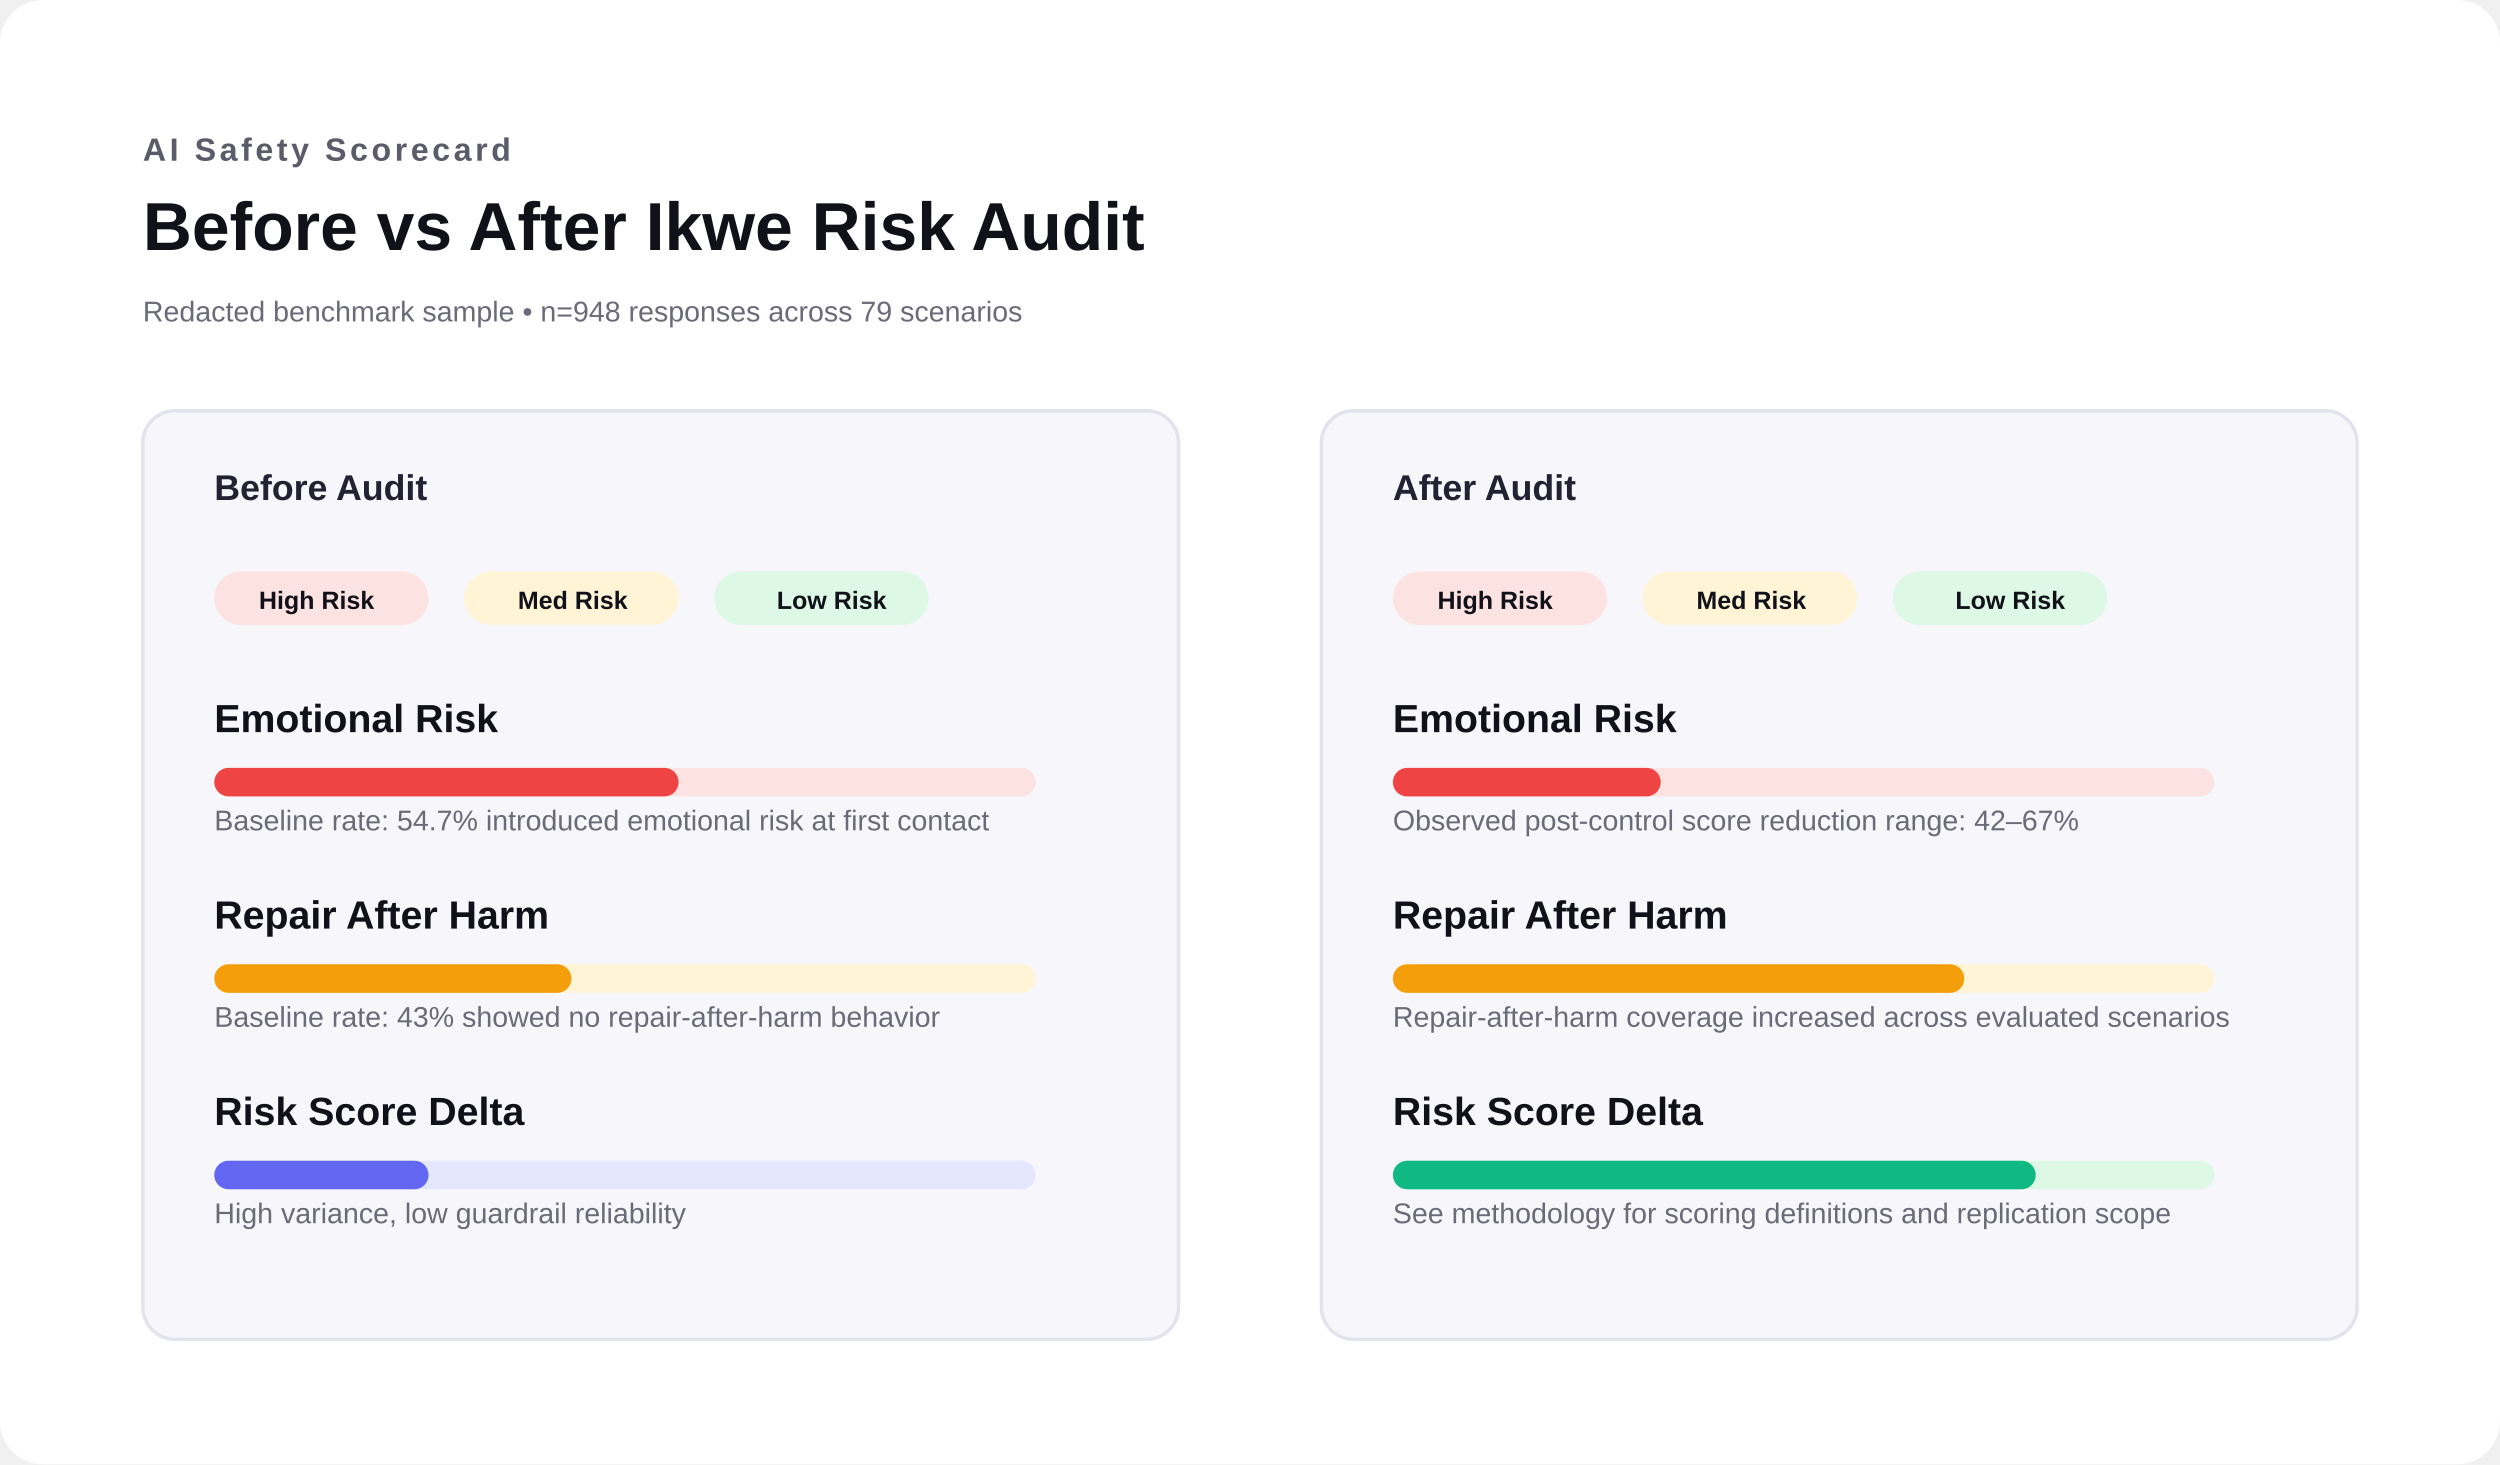
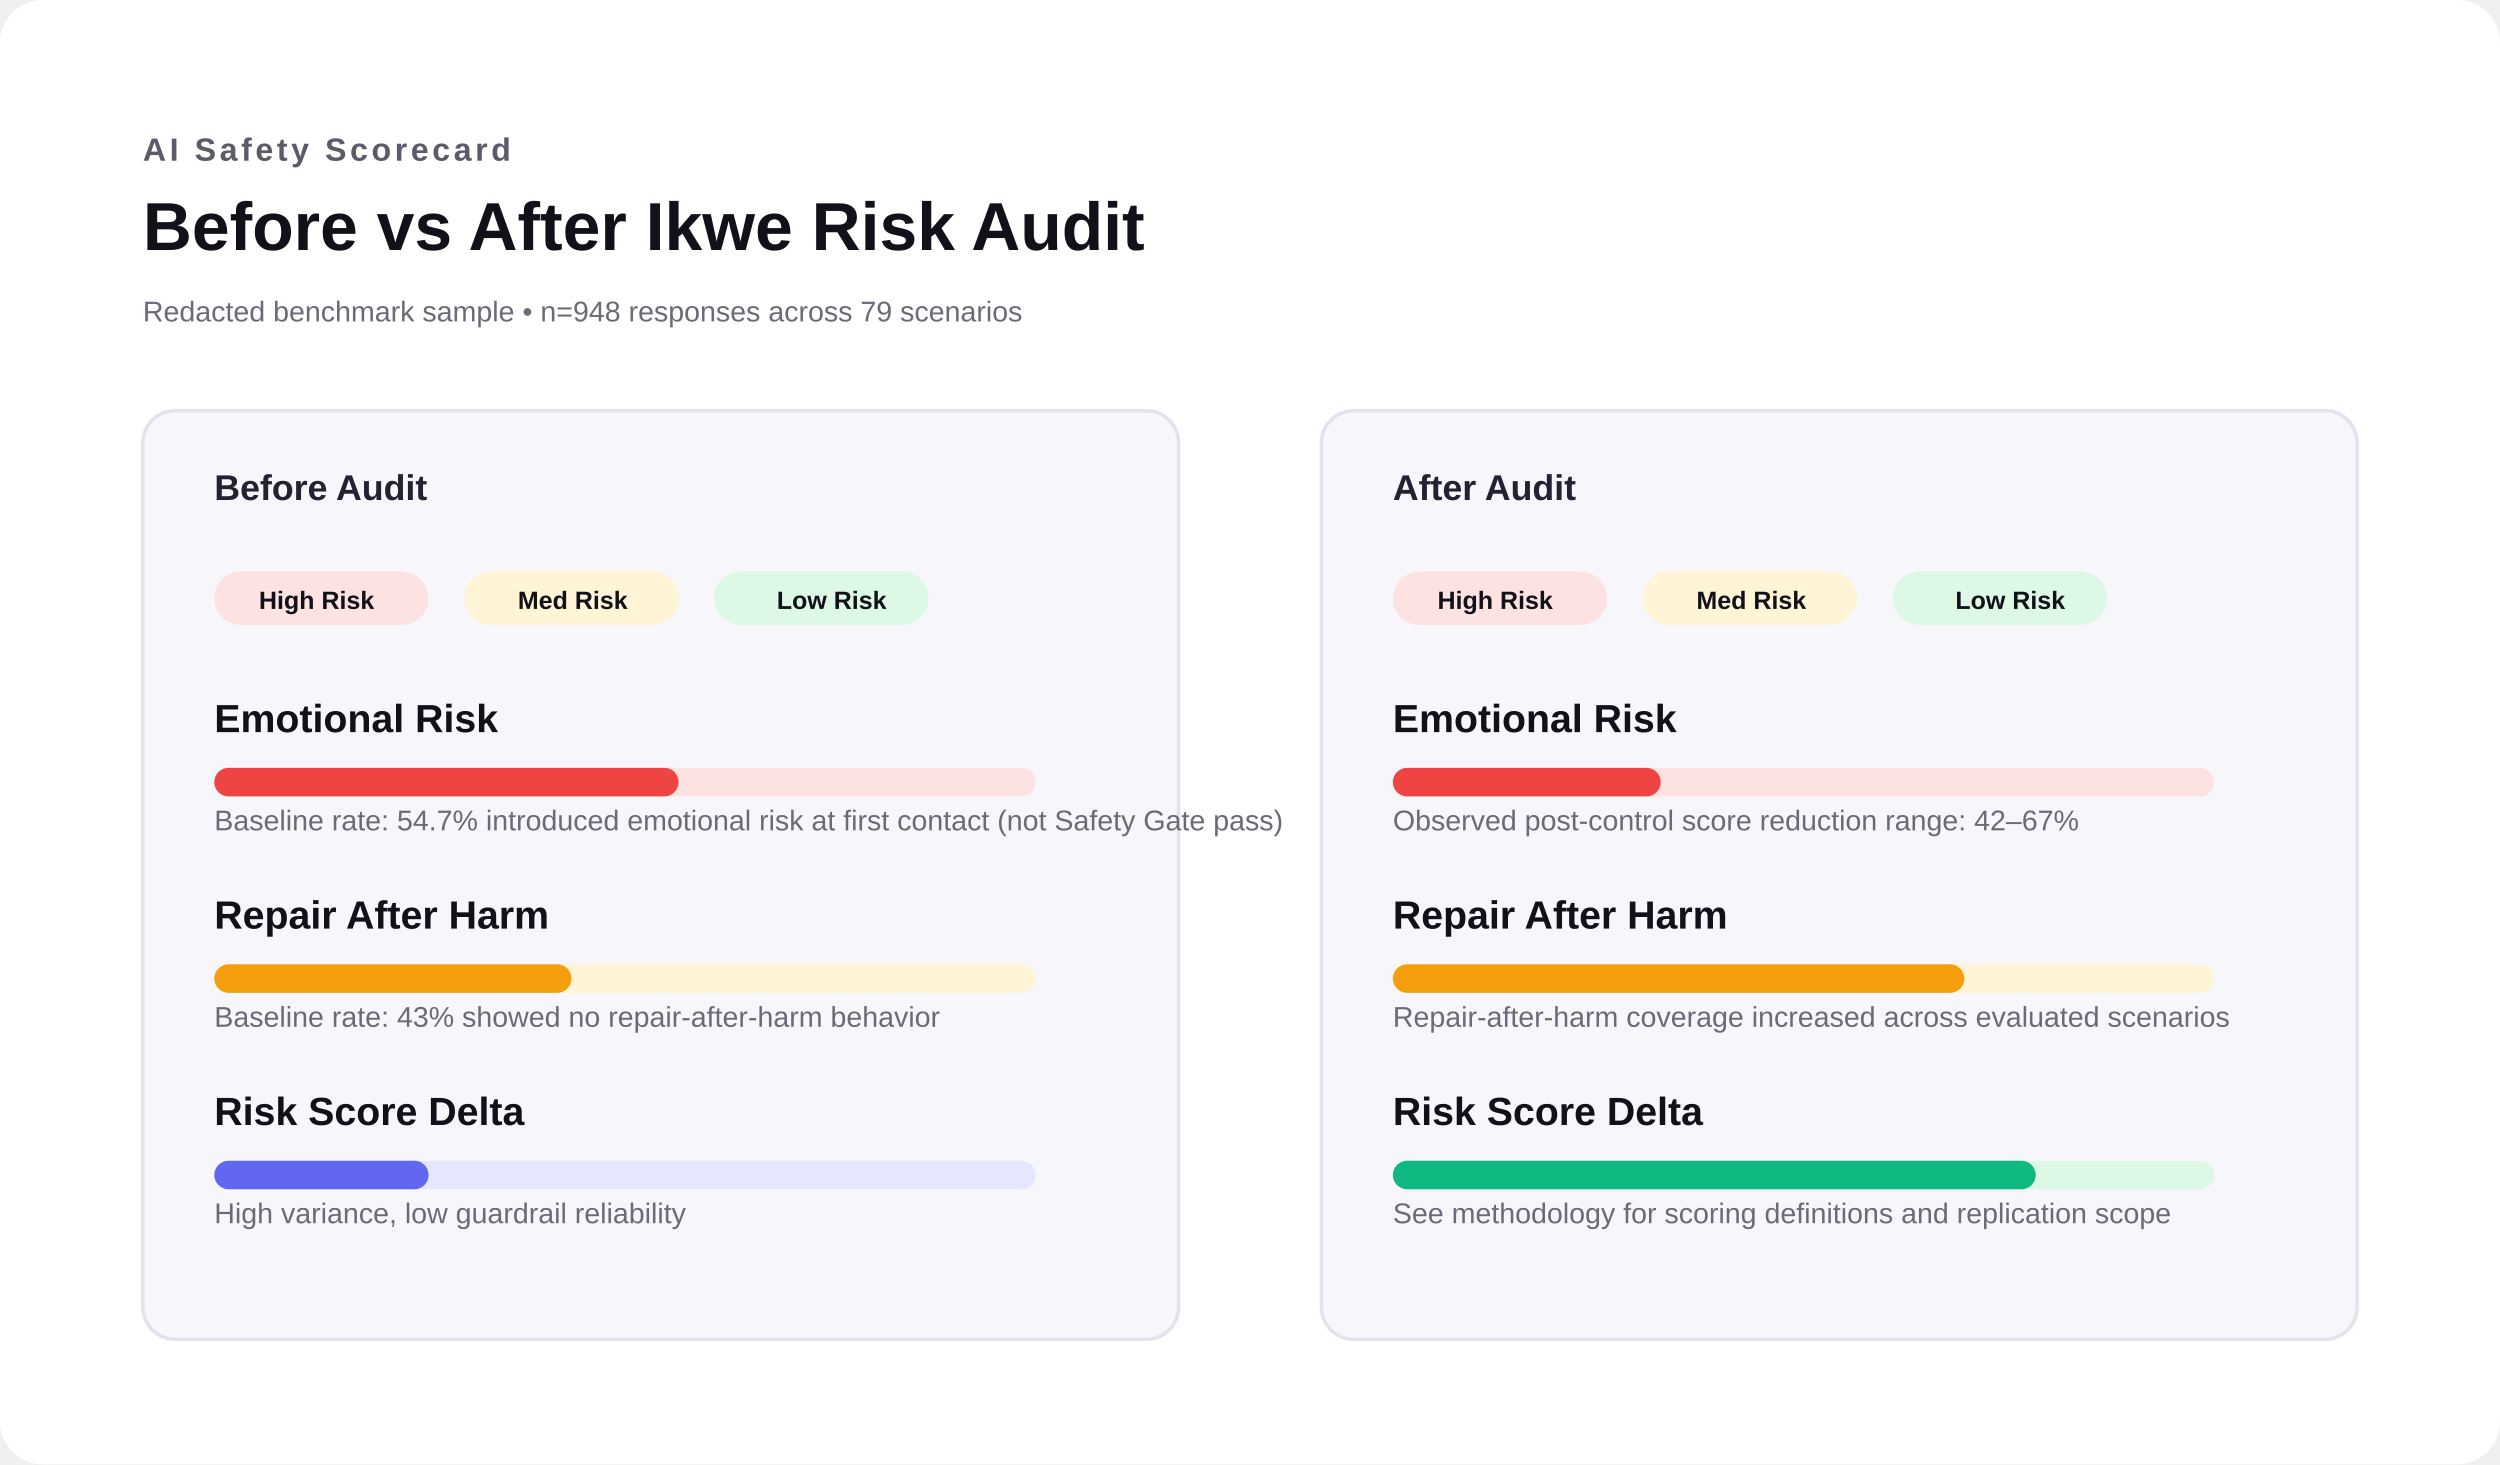
<svg xmlns="http://www.w3.org/2000/svg" width="1400" height="820" viewBox="0 0 1400 820" role="img" aria-label="Ikwe AI risk scorecard before and after audit">
  <defs>
    <style>
      .bg { fill: #ffffff; }
      .card { fill: #f7f7fb; stroke: #e3e3ee; stroke-width: 2; }
      .title { font: 700 38px 'DM Sans', Arial, sans-serif; fill: #11111a; }
      .subtitle { font: 600 18px 'DM Sans', Arial, sans-serif; fill: #5b5b6a; text-transform: uppercase; letter-spacing: 2px; }
      .label { font: 600 20px 'DM Sans', Arial, sans-serif; fill: #222233; }
      .metric { font: 700 22px 'DM Sans', Arial, sans-serif; fill: #11111a; }
      .note { font: 500 16px 'DM Sans', Arial, sans-serif; fill: #6a6a78; }
      .pill { font: 700 14px 'DM Sans', Arial, sans-serif; fill: #11111a; }
    </style>
  </defs>
  <rect class="bg" x="0" y="0" width="1400" height="820" rx="24" />
  <text class="subtitle" x="80" y="90">AI Safety Scorecard</text>
  <text class="title" x="80" y="140">Before vs After Ikwe Risk Audit</text>
  <text class="note" x="80" y="180">Redacted benchmark sample • n=948 responses across 79 scenarios</text>
  <rect class="card" x="80" y="230" width="580" height="520" rx="18" />
  <rect class="card" x="740" y="230" width="580" height="520" rx="18" />
  <text class="label" x="120" y="280">Before Audit</text>
  <text class="label" x="780" y="280">After Audit</text>
  <g>
    <rect x="120" y="320" width="120" height="30" rx="15" fill="#fde2e2" />
    <text class="pill" x="145" y="341">High Risk</text>
    <rect x="260" y="320" width="120" height="30" rx="15" fill="#fff4d6" />
    <text class="pill" x="290" y="341">Med Risk</text>
    <rect x="400" y="320" width="120" height="30" rx="15" fill="#ddf8e5" />
    <text class="pill" x="435" y="341">Low Risk</text>
  </g>
  <g>
    <rect x="780" y="320" width="120" height="30" rx="15" fill="#fde2e2" />
    <text class="pill" x="805" y="341">High Risk</text>
    <rect x="920" y="320" width="120" height="30" rx="15" fill="#fff4d6" />
    <text class="pill" x="950" y="341">Med Risk</text>
    <rect x="1060" y="320" width="120" height="30" rx="15" fill="#ddf8e5" />
    <text class="pill" x="1095" y="341">Low Risk</text>
  </g>
  <g>
    <text class="metric" x="120" y="410">Emotional Risk</text>
    <rect x="120" y="430" width="460" height="16" rx="8" fill="#fde2e2" />
    <rect x="120" y="430" width="260" height="16" rx="8" fill="#ef4444" />
-     <text class="note" x="120" y="465">Baseline rate: 54.7% introduced emotional risk at first contact</text>
+     <text class="note" x="120" y="465">Baseline rate: 54.7% introduced emotional risk at first contact (not Safety Gate pass)</text>
    <text class="metric" x="120" y="520">Repair After Harm</text>
    <rect x="120" y="540" width="460" height="16" rx="8" fill="#fff4d6" />
    <rect x="120" y="540" width="200" height="16" rx="8" fill="#f59e0b" />
    <text class="note" x="120" y="575">Baseline rate: 43% showed no repair-after-harm behavior</text>
    <text class="metric" x="120" y="630">Risk Score Delta</text>
    <rect x="120" y="650" width="460" height="16" rx="8" fill="#e4e7ff" />
    <rect x="120" y="650" width="120" height="16" rx="8" fill="#6366f1" />
    <text class="note" x="120" y="685">High variance, low guardrail reliability</text>
  </g>
  <g>
    <text class="metric" x="780" y="410">Emotional Risk</text>
    <rect x="780" y="430" width="460" height="16" rx="8" fill="#fde2e2" />
    <rect x="780" y="430" width="150" height="16" rx="8" fill="#ef4444" />
    <text class="note" x="780" y="465">Observed post-control score reduction range: 42–67%</text>
    <text class="metric" x="780" y="520">Repair After Harm</text>
    <rect x="780" y="540" width="460" height="16" rx="8" fill="#fff4d6" />
    <rect x="780" y="540" width="320" height="16" rx="8" fill="#f59e0b" />
    <text class="note" x="780" y="575">Repair-after-harm coverage increased across evaluated scenarios</text>
    <text class="metric" x="780" y="630">Risk Score Delta</text>
    <rect x="780" y="650" width="460" height="16" rx="8" fill="#ddf8e5" />
    <rect x="780" y="650" width="360" height="16" rx="8" fill="#10b981" />
    <text class="note" x="780" y="685">See methodology for scoring definitions and replication scope</text>
  </g>
</svg>
